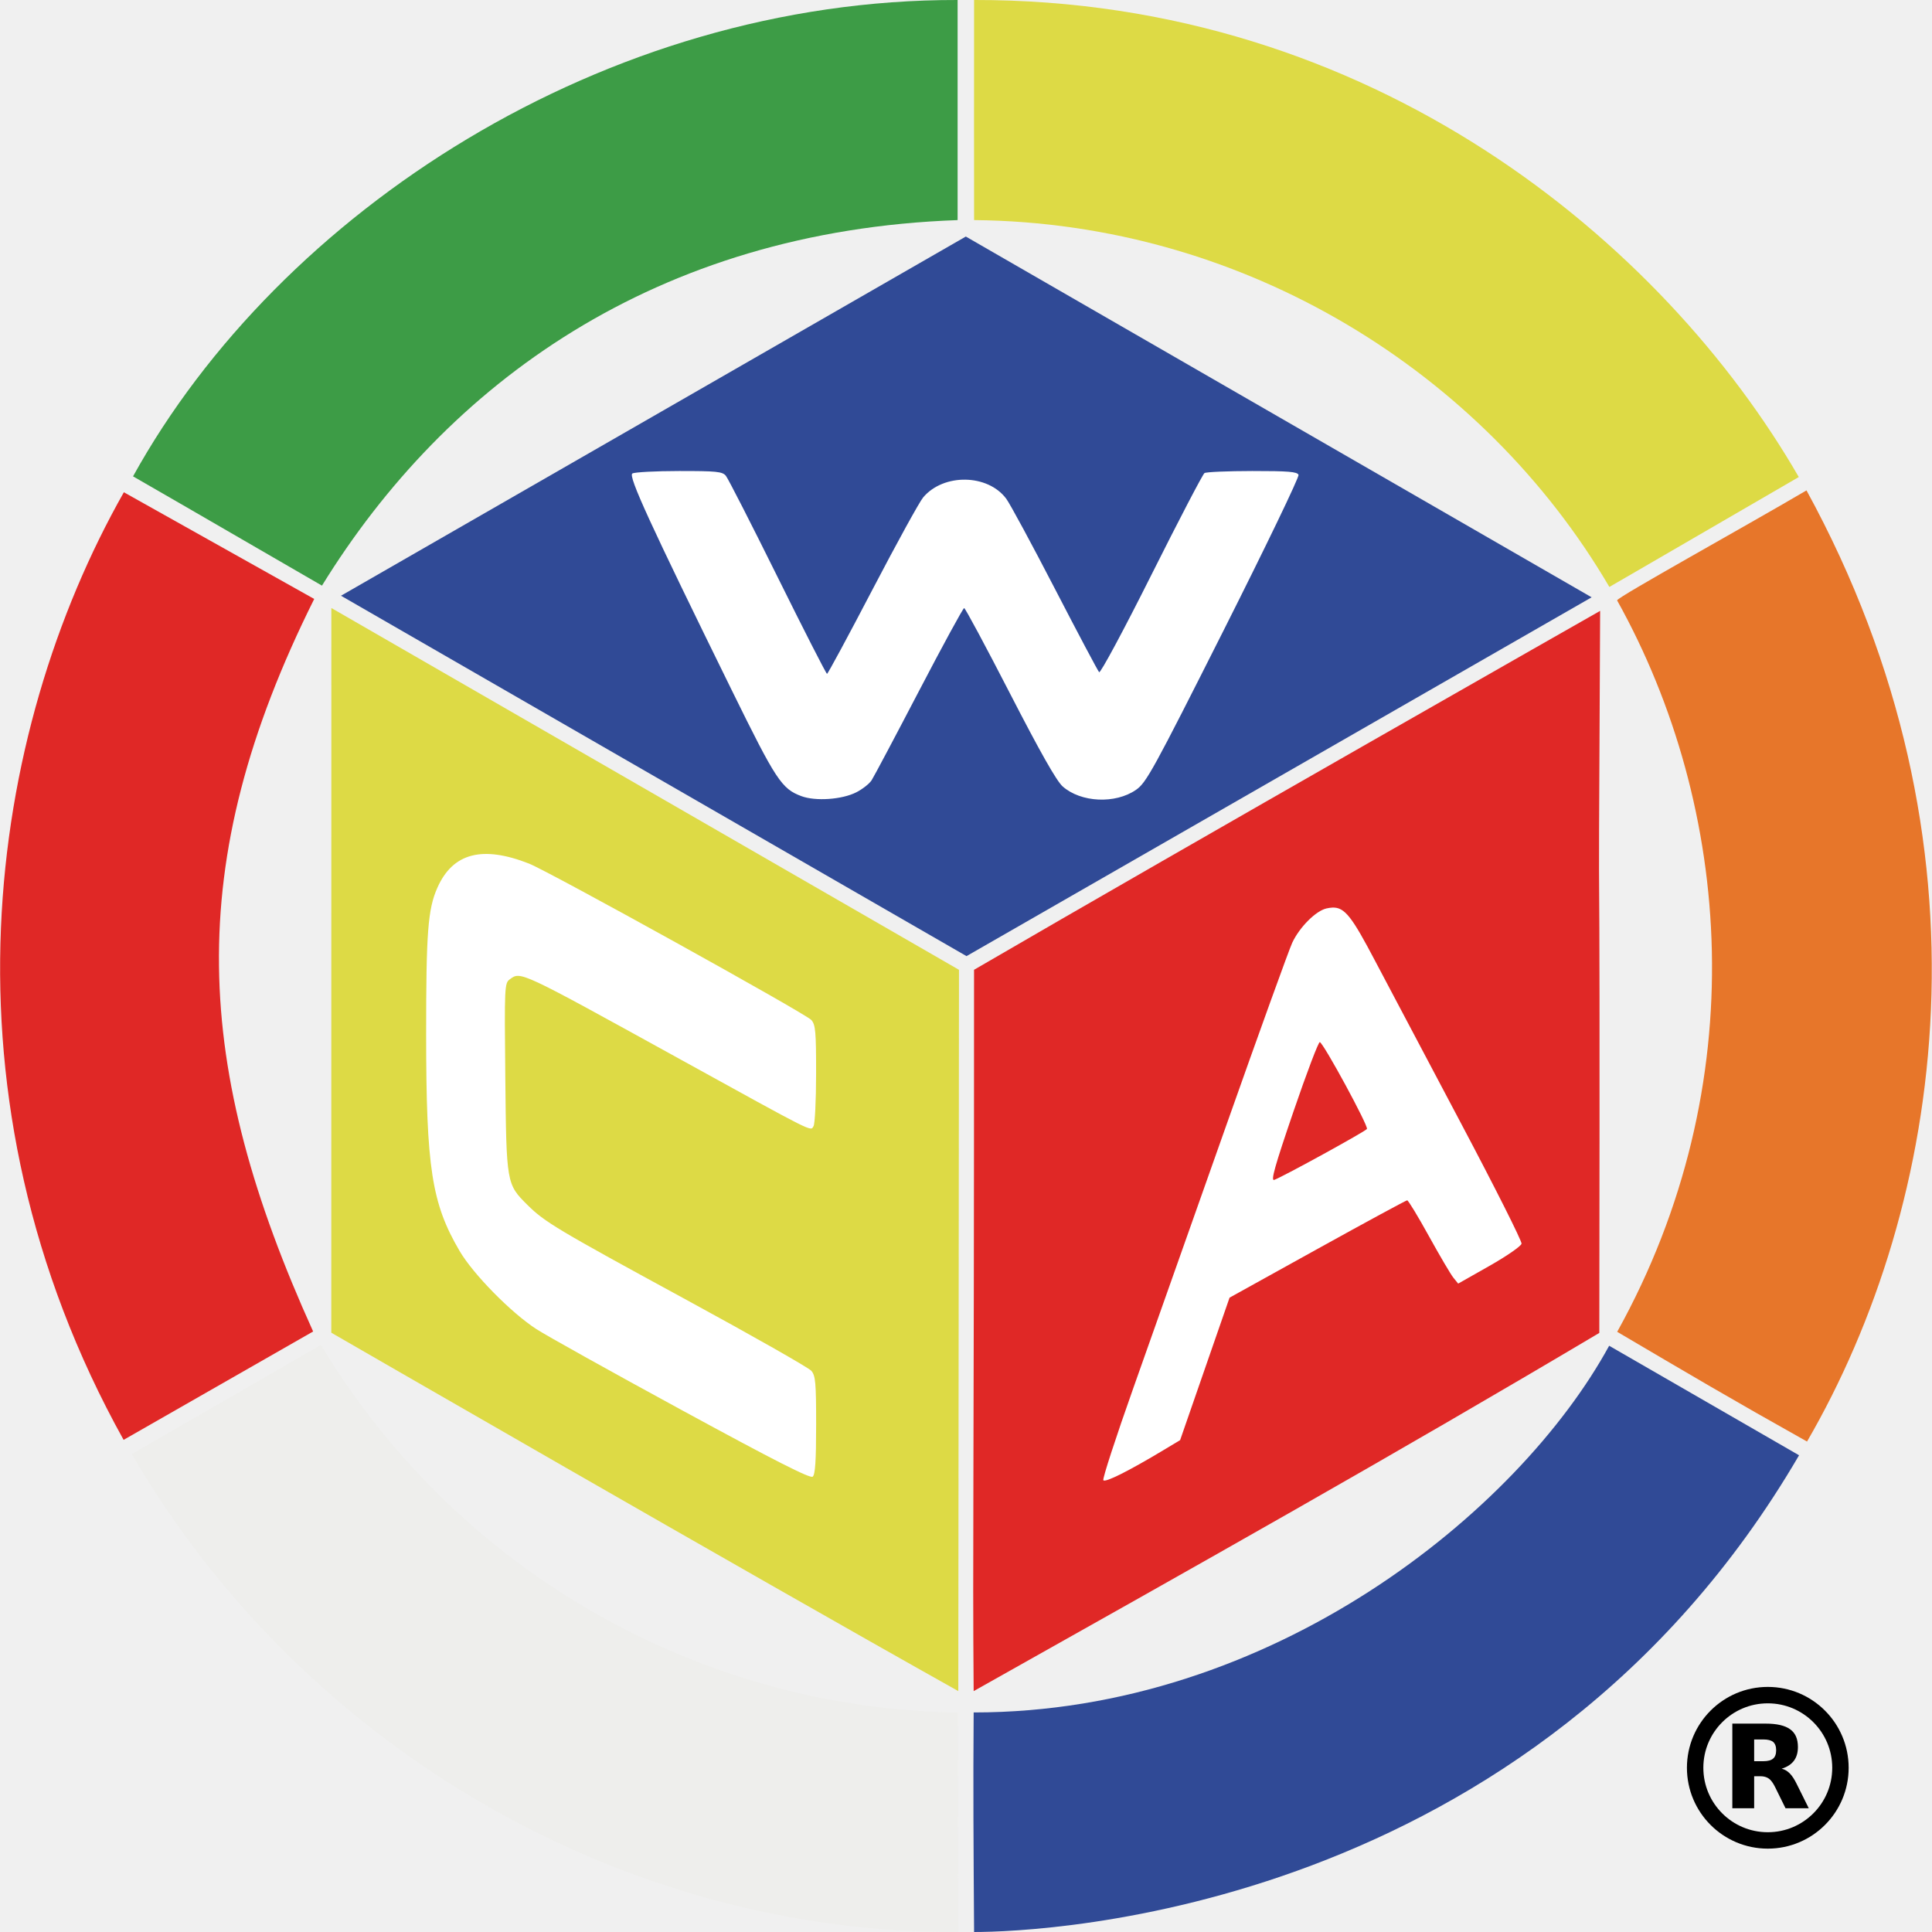
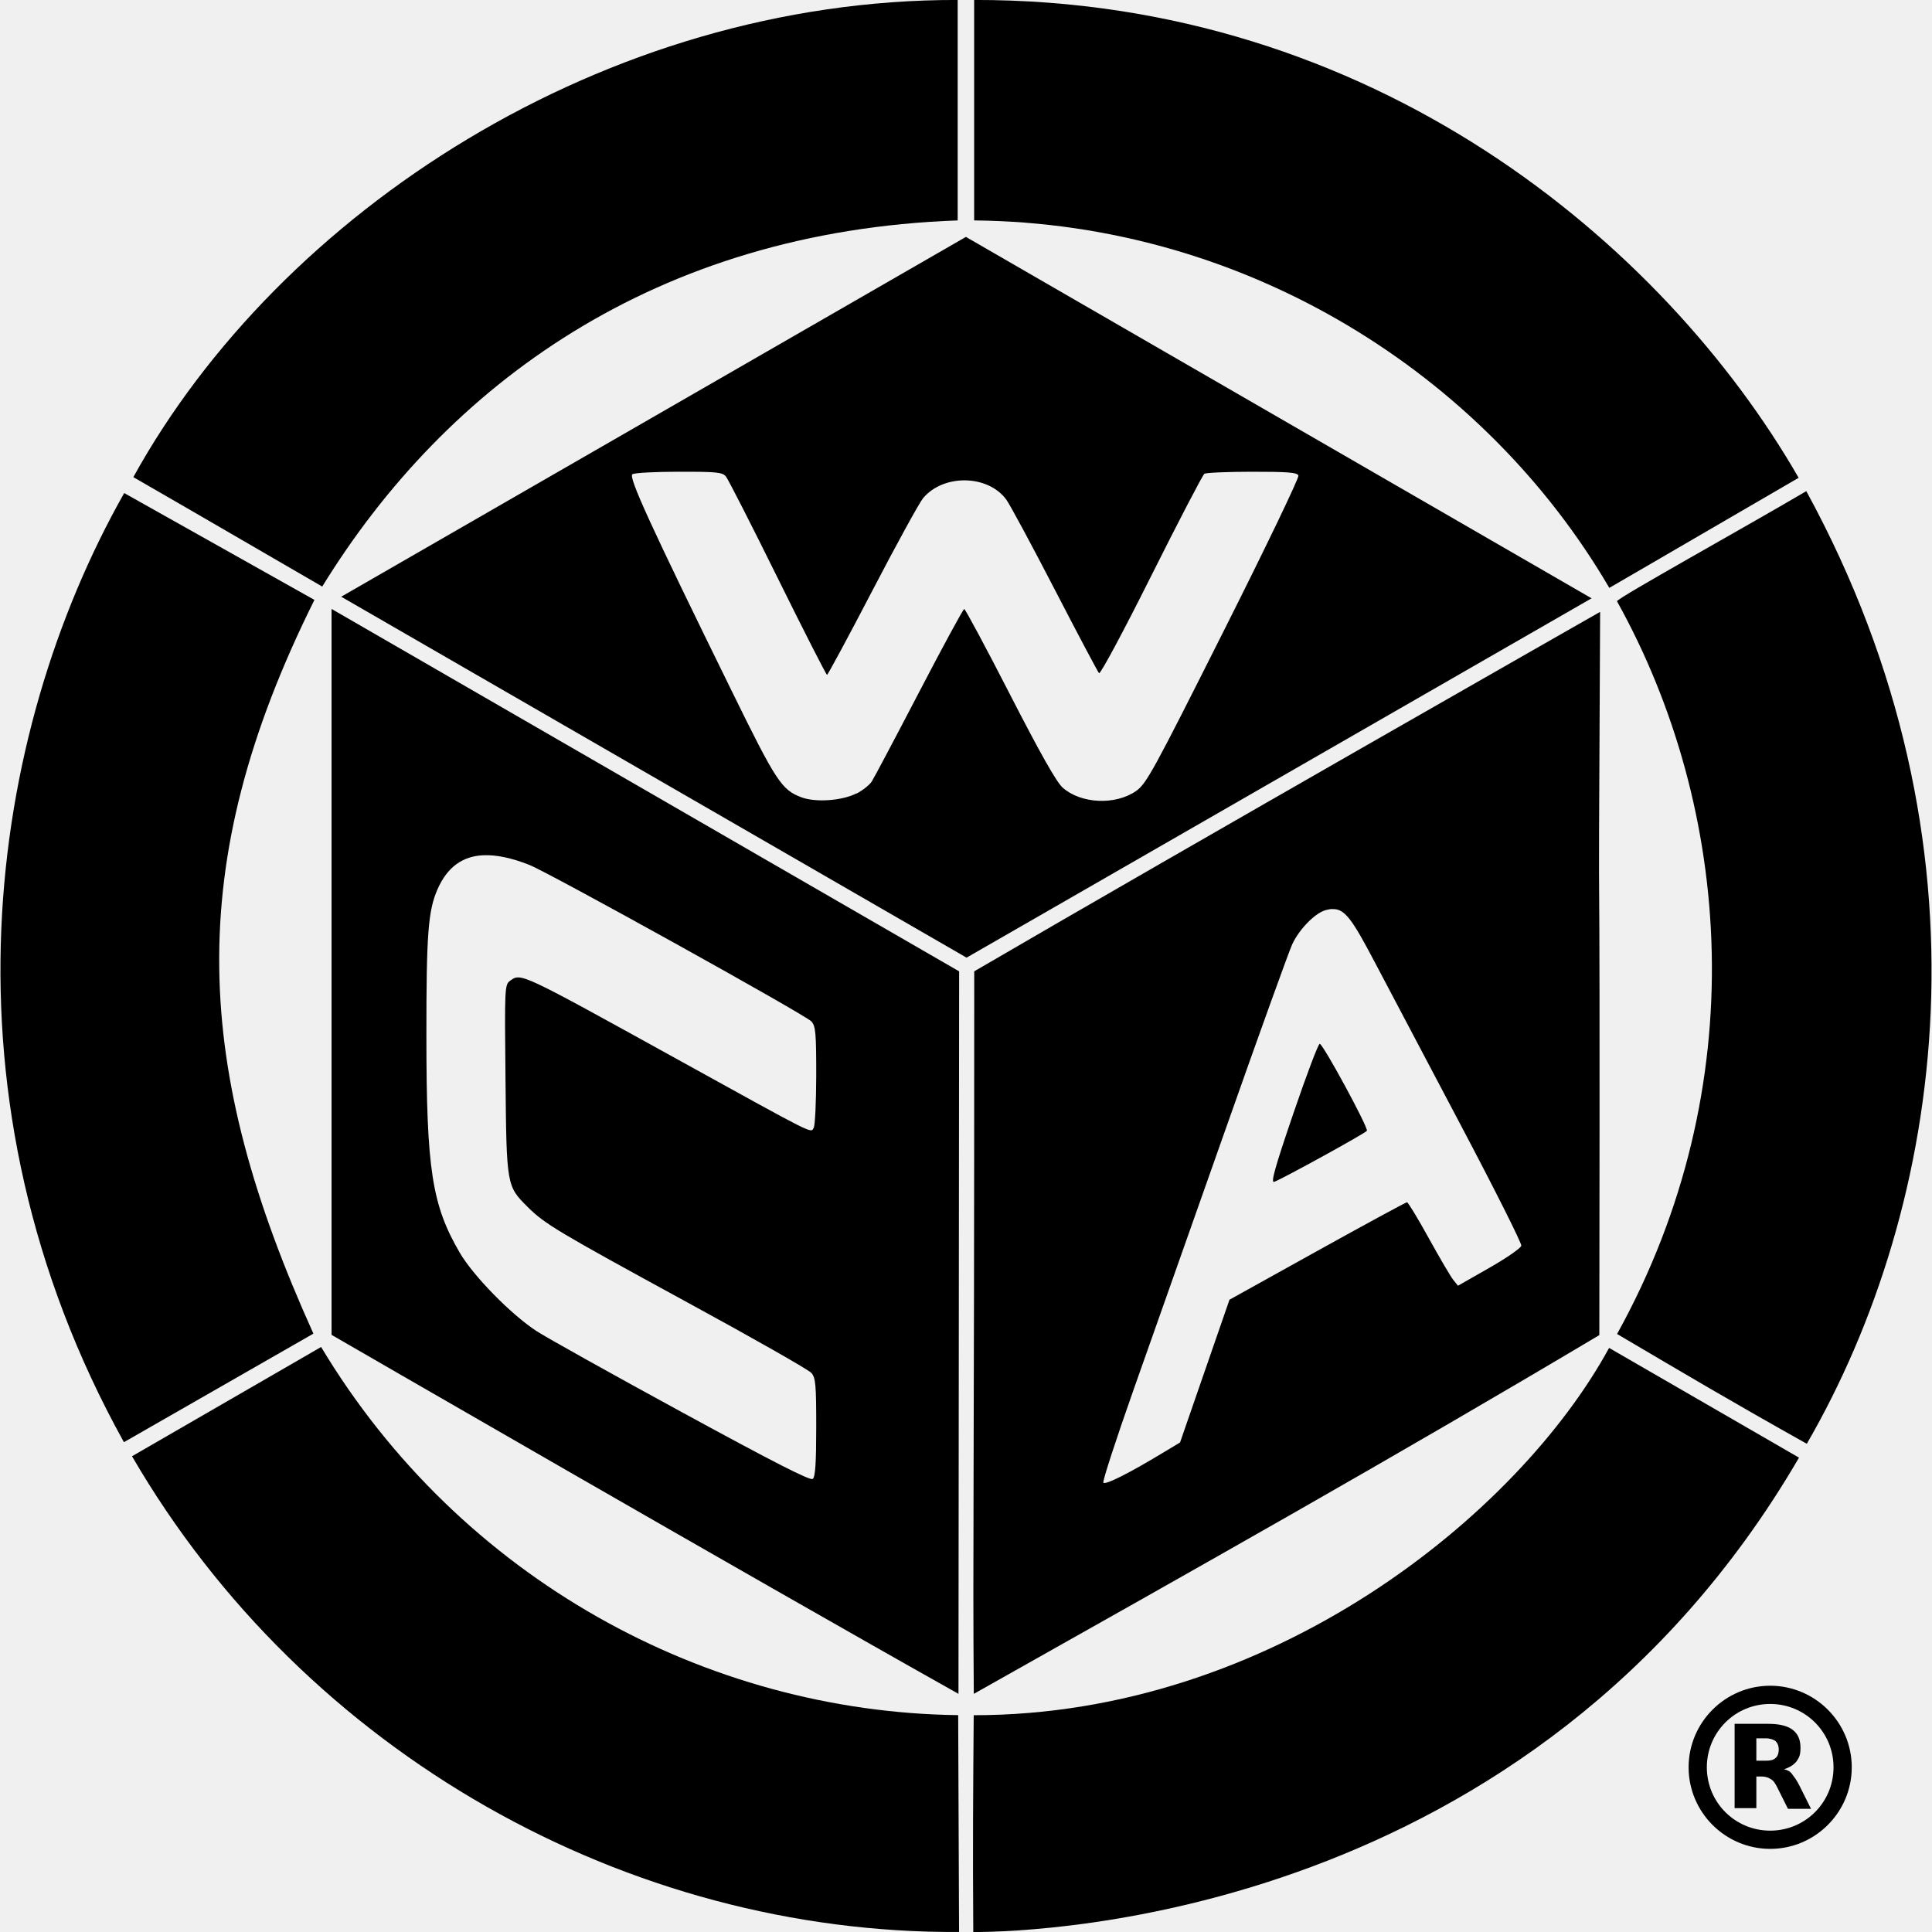
- <svg xmlns="http://www.w3.org/2000/svg" width="256" height="256" id="svg2" version="1.0" xml:space="preserve">
-   <defs id="defs4" />
-   <g id="layer1" transform="translate(-440.9061,488.3075)">
-     <g id="g3312" transform="matrix(0.499989,0,0,0.499989,301.618,-244.854)">
-       <g id="g5">
-         <g id="g4" transform="matrix(1.001856,0,0,1,-0.5171301,0)">
-           <path style="fill:#ddda45;stroke-width:0.873" d="m 536.253,-428.589 c -0.021,-19.972 -0.023,-27.822 -5e-4,-58.33 105.406,-0.178 182.312,64.218 218.155,126.425 -45.15,26.27 -50.108,29.128 -50.108,29.128 -33.117,-56.639 -96.179,-96.546 -168.047,-97.223 z" id="path8" />
-           <path style="fill:#ddda45;stroke-width:0.873" d="m 366.22,-133.728 0.015,-192.06 166.022,95.886 -0.179,191.156 C 476.517,-69.928 366.22,-133.728 366.22,-133.728 Z" id="path2730" />
-           <path style="fill:#e7762a;stroke-width:0.873" d="m 706.371,-133.964 c 36.272,-65.476 30.508,-138.951 -0.03,-193.855 0.396,-1.032 33.463,-19.339 50.104,-29.137 51.219,93.815 36.52,189.217 0.142,252.073 -20.354,-11.427 -31.067,-17.784 -50.216,-29.081 z" id="path2726" />
-           <path style="fill:#e02826;stroke-width:0.873" d="m 311.348,-356.462 50.352,28.277 c -35.185,70.658 -31.886,124.211 -0.287,194.132 l -50.135,28.724 c -50.425,-90.849 -36.123,-187.146 0.07,-251.133 z" id="path4" />
-           <path style="fill:#e02826;stroke-width:0.873" d="m 536.242,-229.908 c 56.137,-32.739 165.617,-95.118 165.617,-95.118 -0.676,128.214 0.053,8.158 -0.218,191.352 -54.39,32.373 -105.233,61.003 -165.502,94.928 -0.315,-40.224 0.103,-46.619 0.103,-191.162 z" id="path2724" />
-           <path style="fill:#3d9c46;stroke-width:0.873" d="m 313.773,-360.677 c 38.71,-70.102 124.625,-126.439 218.121,-126.241 v 58.33 c -79.93,2.845 -135.217,43.397 -168.143,96.873 -19.035,-11.012 -28.323,-16.475 -49.977,-28.962 z" id="path2722" />
-           <path id="path2802" d="m 363.467,-130.49 c 36.872,61.387 101.902,96.577 168.558,97.4 l 0.052,58.184 C 444.561,25.63 359.247,-22.729 313.432,-101.575 Z" style="fill:#eeeeec;stroke-width:0.873" />
-           <path style="fill:#304a96;stroke-width:0.873" d="m 368.784,-329.039 165.281,-95.19 165.544,95.606 -165.36,95.093 z" id="path5" />
-           <path style="fill:#304a96;stroke-width:0.873" d="m 536.252,25.093 c -0.15,-22.247 -0.263,-38.397 -0.113,-58.184 78.824,0.022 144.072,-53.089 168.106,-97.179 21.654,12.497 29.748,17.204 50.235,29.023 C 683.821,20.035 554.379,25.093 536.252,25.093 Z" id="path2720" />
-           <path style="fill:#ffffff;fill-opacity:1;stroke-width:0.873" d="m 494.472,-109.239 c 0,-11.246 -0.164,-13.101 -1.272,-14.394 -0.699,-0.816 -15.496,-9.238 -32.88,-18.716 -34.427,-18.769 -37.648,-20.694 -42.213,-25.236 -5.55,-5.522 -5.575,-5.664 -5.858,-33.805 -0.243,-24.175 -0.206,-24.977 1.188,-25.998 2.913,-2.133 2.422,-2.363 44.543,20.905 36.859,20.362 34.93,19.391 35.805,18.007 0.365,-0.577 0.668,-6.816 0.675,-13.866 0.011,-11.181 -0.151,-13.002 -1.261,-14.264 -1.482,-1.687 -69.352,-39.351 -74.692,-41.45 -12.363,-4.861 -20.158,-2.799 -24.23,6.409 -2.512,5.682 -2.979,11.788 -2.971,38.871 0.011,35.389 1.46,44.782 8.86,57.404 3.602,6.145 13.578,16.315 20.275,20.672 2.646,1.721 19.977,11.397 38.512,21.501 24.619,13.42 33.945,18.169 34.609,17.621 0.664,-0.549 0.908,-4.217 0.908,-13.66 z" id="path7" />
-           <path style="fill:#ffffff;fill-opacity:1;stroke-width:0.873" d="m 505.1,-276.945 c 1.626,-0.829 3.445,-2.263 4.042,-3.185 0.597,-0.922 6.236,-11.568 12.531,-23.658 6.295,-12.089 11.673,-21.981 11.951,-21.981 0.278,0 5.725,10.165 12.104,22.59 7.967,15.517 12.334,23.243 13.95,24.675 4.823,4.276 13.933,4.702 19.408,0.907 2.718,-1.884 4.51,-5.152 23.164,-42.245 11.12,-22.112 20.041,-40.665 19.824,-41.231 -0.318,-0.828 -2.69,-1.026 -12.225,-1.017 -6.507,0.009 -12.2,0.251 -12.652,0.545 -0.452,0.294 -6.769,12.43 -14.038,26.97 -7.352,14.706 -13.489,26.152 -13.83,25.796 -0.338,-0.352 -5.596,-10.287 -11.685,-22.076 -6.089,-11.79 -11.883,-22.534 -12.876,-23.877 -4.878,-6.595 -16.588,-6.788 -21.987,-0.363 -0.983,1.169 -7.018,12.167 -13.413,24.438 -6.394,12.272 -11.802,22.316 -12.016,22.32 -0.215,0.009 -6.088,-11.519 -13.052,-25.607 -6.964,-14.088 -13.134,-26.186 -13.71,-26.886 -0.917,-1.113 -2.463,-1.27 -12.38,-1.26 -6.233,0.009 -11.791,0.302 -12.353,0.657 -1.12,0.709 4.584,13.165 26.312,57.463 11.69,23.832 13.178,26.099 18.406,28.046 3.752,1.397 10.749,0.905 14.525,-1.022 z" id="path6" />
-           <path id="path2" style="fill:#ffffff;fill-opacity:1;stroke-width:0.873" d="m 631.02,-246.392 c -0.473,0.021 -0.975,0.098 -1.521,0.218 -2.823,0.62 -7.136,4.938 -9.08,9.086 -0.835,1.782 -8.73,23.677 -17.542,48.655 -8.812,24.978 -19.817,56.135 -24.455,69.239 -4.638,13.104 -8.23,24.153 -7.981,24.554 0.441,0.714 6.654,-2.399 15.952,-7.995 l 4.359,-2.623 6.538,-18.882 6.542,-18.879 23.234,-12.9 c 12.781,-7.094 23.47,-12.896 23.753,-12.896 0.283,0 2.865,4.263 5.737,9.475 2.872,5.212 5.792,10.179 6.487,11.037 l 1.262,1.562 8.268,-4.693 c 4.547,-2.582 8.37,-5.23 8.496,-5.887 0.126,-0.657 -7.094,-15.039 -16.044,-31.959 -8.95,-16.92 -19.159,-36.26 -22.689,-42.979 -6.077,-11.569 -8.004,-14.28 -11.317,-14.134 z m -3.312,35.65 c 1.024,0.328 12.917,22.287 12.466,23.016 -0.405,0.656 -22.034,12.56 -24.52,13.497 -0.982,0.37 0.129,-3.593 5.085,-18.122 3.489,-10.226 6.624,-18.501 6.968,-18.391 z" />
-         </g>
-         <g id="g1" transform="matrix(1.746326,0,0,1.746326,829.9883,-617.4558)">
-           <g id="g2" transform="matrix(0.1245845,0,0,0.1245845,-46.75477,344.2134)">
-             <g id="g3" transform="translate(-93.69652,-2082.586)">
-               <circle cx="87.888" cy="2073.02" r="88.5" fill="none" stroke="#000000" stroke-width="20" id="circle1" />
-               <path d="m 82.488,2065.02 c 5.5,0 9.5,-1.1 11.9,-3.2 2.4,-2 3.7,-5.4 3.7,-10.2 0,-4.7 -1.3,-8 -3.7,-10.1 -2.4,-2 -6.4,-3 -11.9,-3 h -11.2 v 26.5 h 11.2 m -11.2,18.3 v 39 H 44.688 v -103.1 h 40.6 c 13.6,0 23.5,2.3 29.8,6.9 6.4,4.5 9.5,11.7 9.5,21.6 0,6.8 -1.6,12.4 -4.9,16.8 -3.3,4.3 -8.2,7.6 -14.9,9.6 3.7,0.9 6.9,2.8 9.8,5.7 2.9,2.9 5.8,7.3 8.7,13.3 l 14.5,29.2 h -28.3 l -12.6,-25.6 c -2.5,-5.1 -5.1,-8.7 -7.7,-10.5 -2.6,-1.9 -6.1,-2.9 -10.4,-2.9 h -7.5" id="path1" />
-             </g>
-           </g>
-         </g>
-       </g>
-     </g>
+ <svg xmlns="http://www.w3.org/2000/svg" width="265" height="265" viewBox="0 0 265 265" fill="none" version="1.1" id="svg14" xml:space="preserve">
+   <defs id="defs14">
+     <style id="style1">
+       .cls-1 {
+         fill: #c62535;
+       }
+ 
+       .cls-2 {
+         fill: #029347;
+       }
+ 
+       .cls-3 {
+         fill: #ffd313;
+       }
+ 
+       .cls-4 {
+         fill: #fff;
+       }
+ 
+       .cls-5 {
+         fill: #ff5800;
+       }
+ 
+       .cls-6 {
+         fill: #0051ba;
+       }
+ 
+       .cls-7 {
+         fill: #eee;
+       }
+     </style>
+   </defs>
+   <path style="baseline-shift:baseline;display:inline;overflow:visible;vector-effect:none;fill:#000000;stroke-miterlimit:10;enable-background:accumulate;stop-color:#000000;stop-opacity:1;opacity:1" d="m 242.805,231.221 c -6.164,0 -11.189,5.025 -11.189,11.189 0,6.165 5.026,11.188 11.189,11.188 6.164,0 11.188,-5.023 11.188,-11.188 0,-6.165 -5.023,-11.189 -11.188,-11.189 z m 0,2.5 c 4.813,0 8.688,3.876 8.688,8.689 0,4.813 -3.874,8.688 -8.688,8.688 -4.812,0 -8.689,-3.874 -8.689,-8.688 0,-4.813 3.877,-8.689 8.689,-8.689 z" id="path13" />
+   <path d="m 242.172,241.506 c 0.632,0 1.084,-0.09 1.355,-0.361 0.271,-0.181 0.452,-0.633 0.452,-1.175 0,-0.542 -0.181,-0.903 -0.452,-1.174 -0.271,-0.181 -0.723,-0.362 -1.355,-0.362 h -1.265 v 3.072 m 0,6.505 h -2.981 v -11.564 h 4.607 c 1.536,0 2.621,0.271 3.343,0.813 0.723,0.542 1.085,1.355 1.085,2.439 0,1.084 -0.181,1.355 -0.543,1.897 -0.361,0.452 -0.903,0.814 -1.716,1.085 0.452,0.09 0.813,0.271 1.084,0.632 0.271,0.362 0.632,0.813 0.994,1.536 l 1.626,3.253 h -3.162 l -1.446,-2.892 c -0.271,-0.542 -0.542,-0.993 -0.903,-1.174 -0.271,-0.181 -0.723,-0.361 -1.175,-0.361 h -0.813" fill="#000000" id="path14" />
+   <g id="g1" transform="translate(303.6751,-111.5)">
+     <path class="cls-3" d="m -170.057,141.735 c 0,-10.36 0,-14.42 0,-30.24 54.64,-0.09 94.51,33.29 113.09,65.54 -23.4,13.62 -25.97,15.1 -25.97,15.1 -17.16,-29.36 -49.86,-50.05 -87.12,-50.4 z" id="path23" style="fill:#000000" />
+     <path id="path24" class="cls-3" d="m -258.197,195.024 v 99.57 c 0,0 57.18,33.07 85.99,49.24 l 0.09,-99.1 z m 20.875,33.785 c 1.76,-0.07 3.831,0.371 6.234,1.316 2.77,1.09 37.951,20.608 38.721,21.488 0.57,0.66 0.65,1.61 0.65,7.4 -0.01,3.66 -0.16,6.891 -0.35,7.191 -0.45,0.72 0.549,1.23 -18.561,-9.33 -21.83,-12.06 -21.58,-11.942 -23.09,-10.842 -0.73,0.53 -0.751,0.95 -0.621,13.48 0.14,14.6 0.151,14.671 3.031,17.531 2.36,2.35 4.039,3.35 21.879,13.08 9.02,4.91 16.691,9.269 17.051,9.699 0.58,0.67 0.66,1.63 0.66,7.449 v 0.004 0.006 c -2.1e-4,4.891 -0.131,6.791 -0.471,7.07 -0.34,0.28 -5.179,-2.189 -17.939,-9.139 -9.6,-5.23 -18.581,-10.241 -19.961,-11.141 -3.47,-2.26 -8.64,-7.531 -10.51,-10.721 -3.83,-6.55 -4.59,-11.42 -4.59,-29.76 -0.01,-14.04 0.241,-17.21 1.541,-20.15 1.319,-2.981 3.39,-4.517 6.324,-4.635 z" style="fill:#000000" />
+     <path class="cls-5" d="m -81.867,294.465 c 18.8,-33.94 15.82,-72.04 -0.02,-100.5 0.21,-0.53 17.35,-10.02 25.97,-15.1 26.55,48.63 18.93,98.09 0.07,130.67 -10.56,-5.92 -16.11,-9.22 -26.04,-15.07 v 0 z" id="path25" style="fill:#000000" />
+     <path class="cls-1" d="m -286.647,179.125 26.1,14.66 c -18.24,36.63 -16.53,64.4 -0.14,100.64 l -25.99,14.89 c -26.14,-47.09 -18.73,-97.02 0.04,-130.19 z" id="path26" style="fill:#000000" />
+     <path id="path27" class="cls-1" d="m -84.197,195.425 c 0,0 -56.759,32.341 -85.859,49.311 h 0.01 c 0,74.93 -0.221,78.25 -0.06,99.1 31.25,-17.59 57.601,-32.419 85.801,-49.209 0.14,-94.97 -0.241,-32.731 0.109,-99.201 z m -36.73,40.76 -0.029,0.01 c 1.72,-0.09 2.719,1.33 5.869,7.32 1.83,3.49 7.12,13.511 11.76,22.281 4.64,8.78 8.38,16.228 8.32,16.568 -0.07,0.34 -2.06,1.711 -4.41,3.051 l -4.279,2.439 -0.65,-0.809 c -0.35,-0.44 -1.869,-3.021 -3.359,-5.721 -1.49,-2.71 -2.84,-4.92 -2.98,-4.92 -0.14,0 -5.681,3 -12.311,6.68 l -12.039,6.689 -3.391,9.791 -3.389,9.789 -2.262,1.361 c -4.81,2.91 -8.03,4.518 -8.26,4.148 -0.12,-0.21 1.741,-5.929 4.141,-12.729 2.4,-6.8 8.11,-22.95 12.68,-35.9 4.56,-12.94 8.66,-24.301 9.09,-25.221 1.01,-2.15 3.241,-4.389 4.711,-4.709 0.28,-0.06 0.549,-0.121 0.789,-0.121 z m -1.729,18.49 c -0.18,-0.06 -1.801,4.231 -3.611,9.531 -2.57,7.53 -3.139,9.588 -2.629,9.398 1.28,-0.49 12.499,-6.66 12.709,-7 0.24,-0.38 -5.929,-11.76 -6.459,-11.93 z" style="fill:#000000" />
+     <path class="cls-2" d="m -285.387,176.945 c 20.06,-36.34 64.6,-65.55 113.07,-65.45 v 30.24 c -41.44,1.48 -70.1,22.5 -87.16,50.22 -9.87,-5.71 -14.68,-8.54 -25.91,-15.01 z" id="path28" style="fill:#000000" />
+     <path class="cls-7" d="m -259.627,296.265 c 19.11,31.82 52.83,50.06 87.38,50.49 l 0.12,29.74 c -45.36,0.28 -89.69,-24.37 -113.44,-65.25 l 25.94,-14.99 v 0 z" id="path29" style="fill:#000000" />
+     <path id="path30" class="cls-6" d="m -171.188,143.995 -85.68,49.35 h -0.01 l 85.779,49.51 85.73,-49.289 z m -39.34,32.211 c 5.14,-0.01 5.94,0.068 6.42,0.648 0.3,0.36 3.499,6.631 7.109,13.941 3.6,7.29 6.652,13.27 6.762,13.27 0.11,0 2.919,-5.21 6.229,-11.57 3.31,-6.36 6.441,-12.06 6.951,-12.67 2.8,-3.33 8.87,-3.231 11.4,0.189 0.51,0.7 3.51,6.271 6.67,12.381 3.16,6.11 5.889,11.259 6.059,11.439 0.18,0.19 3.36,-5.749 7.17,-13.369 3.77,-7.53 7.051,-13.83 7.281,-13.98 0.23,-0.15 3.179,-0.279 6.559,-0.279 4.95,0 6.18,0.099 6.34,0.529 0.11,0.29 -4.509,9.909 -10.279,21.369 -9.66,19.23 -10.59,20.92 -12,21.9 -2.84,1.97 -7.561,1.749 -10.061,-0.471 -0.84,-0.74 -3.099,-4.739 -7.229,-12.789 -3.3,-6.44 -6.131,-11.711 -6.271,-11.711 -0.14,0 -2.929,5.14 -6.189,11.4 -3.27,6.28 -6.19,11.791 -6.5,12.271 -0.31,0.47 -1.25,1.218 -2.09,1.648 l -0.019,-0.019 c -1.96,1 -5.581,1.259 -7.531,0.529 -2.71,-1.01 -3.479,-2.179 -9.539,-14.539 -11.27,-22.95 -14.221,-29.409 -13.641,-29.779 0.29,-0.19 3.17,-0.34 6.4,-0.34 z" style="fill:#000000" />
+     <path class="cls-6" d="m -170.177,376.505 c -0.08,-11.53 -0.02,-19.48 0.06,-29.74 40.87,0 74.69,-27.52 87.15,-50.38 11.23,6.48 15.42,8.92 26.05,15.05 -36.63,62.87 -103.86,65.07 -113.26,65.07 z" id="path31" style="fill:#000000" />
  </g>
</svg>
